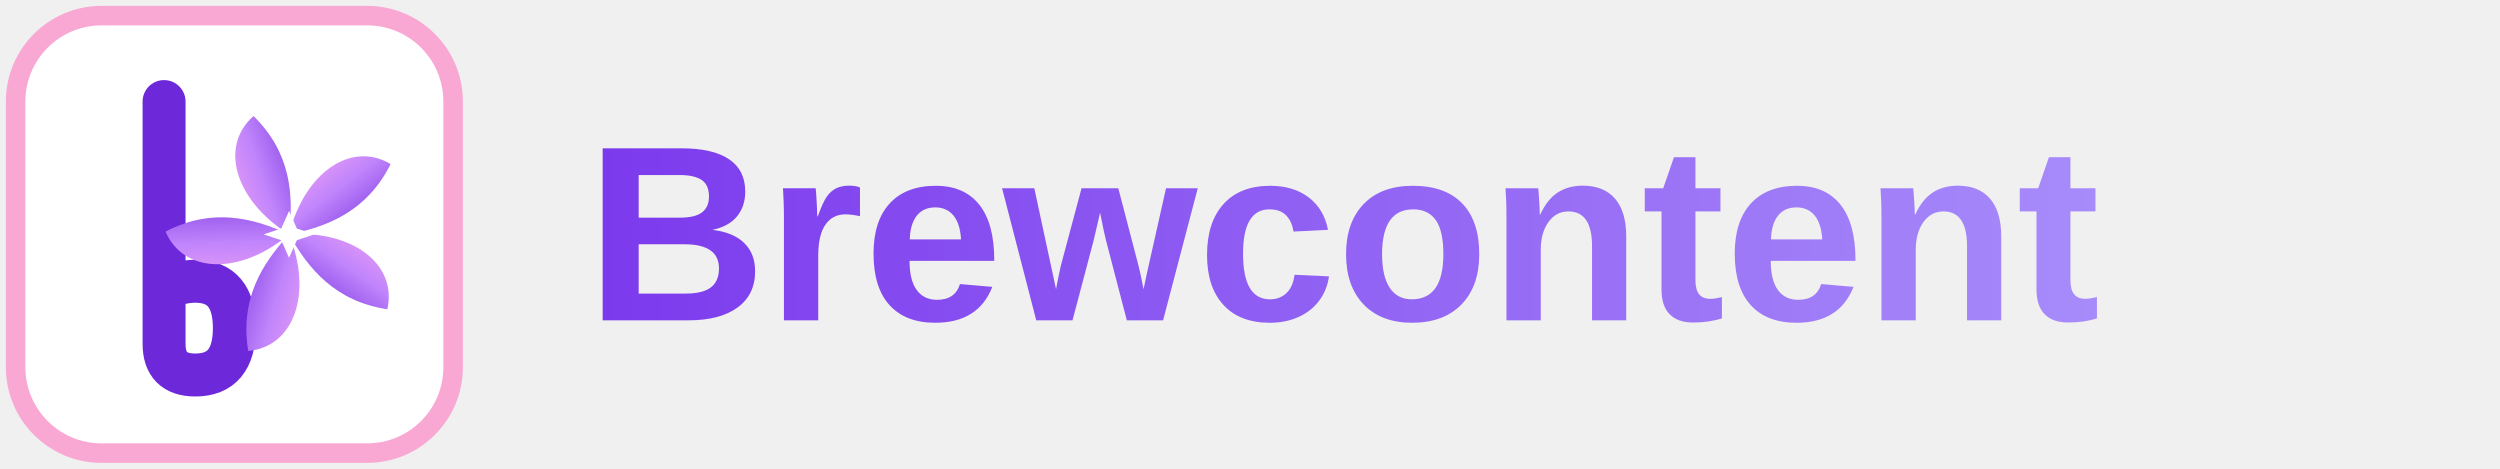
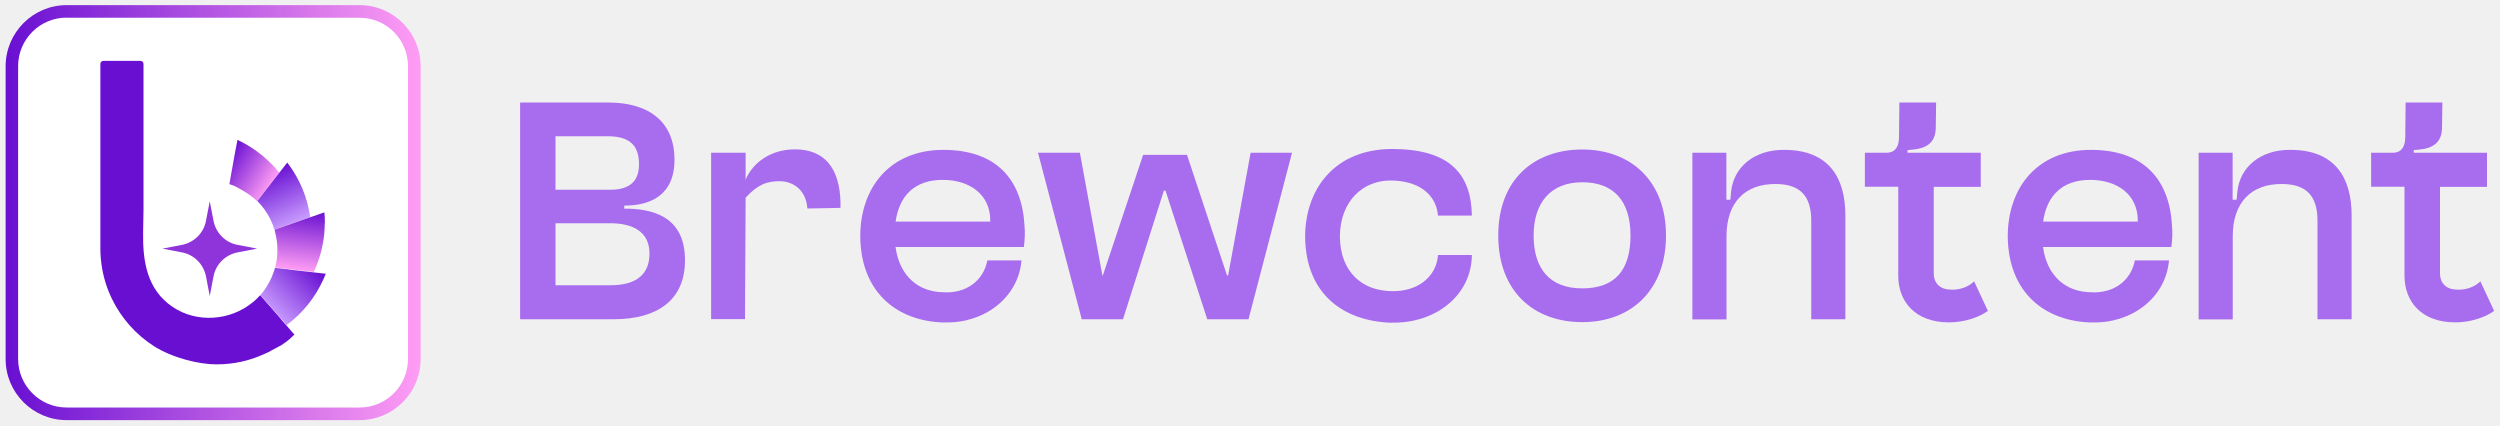
- <svg xmlns="http://www.w3.org/2000/svg" width="640" height="120" viewBox="0 0 640 120" role="img" aria-labelledby="bc-title bc-desc">
+ <svg xmlns="http://www.w3.org/2000/svg" xmlns:xlink="http://www.w3.org/1999/xlink" id="Layer_1" version="1.1" viewBox="0 0 2000 340.2">
  <defs>
-     <linearGradient id="petalGrad" x1="0%" y1="0%" x2="100%" y2="100%">
-       <stop offset="0%" stop-color="#f9a8f0" />
-       <stop offset="45%" stop-color="#c084fc" />
-       <stop offset="100%" stop-color="#6d28d9" />
+     <linearGradient id="linear-gradient" x1="4.6" y1="170.1" x2="336.6" y2="170.1" gradientUnits="userSpaceOnUse">
+       <stop offset="0" stop-color="#680fd2" />
+       <stop offset="1" stop-color="#ff9df4" />
    </linearGradient>
-     <linearGradient id="wordmarkGrad" x1="0%" y1="0%" x2="100%" y2="0%">
-       <stop offset="0%" stop-color="#7c3aed" />
-       <stop offset="100%" stop-color="#a78bfa" />
+     <linearGradient id="linear-gradient1" x1="181.2" y1="125.8" x2="217.2" y2="148.2" xlink:href="#linear-gradient" />
+     <linearGradient id="linear-gradient2" x1="214.9" y1="137.2" x2="234.8" y2="179.9" gradientUnits="userSpaceOnUse">
+       <stop offset="0" stop-color="#680fd2" />
+       <stop offset="1" stop-color="#ca9dff" />
+     </linearGradient>
+     <linearGradient id="linear-gradient3" x1="241.8" y1="167.5" x2="235.6" y2="215.9" xlink:href="#linear-gradient" />
+     <linearGradient id="linear-gradient4" x1="214.4" y1="247.9" x2="250.4" y2="211.8" gradientUnits="userSpaceOnUse">
+       <stop offset="0" stop-color="#ca9dff" />
+       <stop offset="1" stop-color="#680fd2" />
    </linearGradient>
  </defs>
-   <rect x="4" y="4" width="112" height="112" rx="22" fill="#ffffff" stroke="#f9a8d4" stroke-width="5" />
-   <path d="M42 26 L42 88 Q42 96 50 96 Q60 96 60 84 Q60 72 50 72 Q46 72 42 74" fill="none" stroke="#6d28d9" stroke-width="11" stroke-linecap="round" stroke-linejoin="round" />
-   <g transform="translate(74,60)">
-     <g id="petal-group">
-       <path d="M0,0 C 4,-16 16,-24 26,-18 C 20,-6 10,-2 0,0 Z" fill="url(#petalGrad)" />
+   <g>
+     <rect x="9.6" y="9.1" width="322" height="322" rx="43.8" ry="43.8" fill="#fff" />
+     <path d="M287.8,336.1H53.3c-26.9,0-48.8-21.9-48.8-48.8V52.9C4.6,26,26.4,4.1,53.3,4.1h234.4c26.9,0,48.8,21.9,48.8,48.8v234.4c0,26.9-21.9,48.8-48.8,48.8ZM53.3,14.1c-21.4,0-38.8,17.4-38.8,38.7v234.4c0,21.4,17.4,38.8,38.8,38.8h234.4c21.4,0,38.7-17.4,38.7-38.8V52.9c0-21.4-17.4-38.7-38.7-38.7H53.3Z" fill="url(#linear-gradient)" />
+   </g>
+   <g>
+     <g>
+       <path d="M235.7,267.5c-3.2,3.1-4.6,4.5-9.1,7.6-.4.3-.8.6-1.3.9l-8.9,4.8c-1.2.7-2.4,1.3-3.6,1.8,0,0-.1,0-.2.1h-.1c-12.4,5.9-25.6,8.8-39.4,8.8s-35.1-5.1-50-14.6c-14.5-9.3-26.1-22.4-33.6-37.9l-.2-.4c-1.2-2.5-2.2-5-3.2-7.5-3.8-10.3-5.8-21.2-5.8-32.3V51.1c0-1.3,1.1-2.4,2.4-2.4h29.7c1.3,0,2.4,1.1,2.4,2.4v116.2c-.1,7-.2,13.4-.3,18.5-.4,23.1,3,45.9,23.7,59.8,19.4,13,45.9,11,63.8-3.6,0,0,.1,0,.2-.1,2.1-1.8,4.1-3.7,6-5.8,0,0,0,0,0,0h0s.2.3.2.3l1.4,1.6,4.4,5.1,1.3,1.5.3.3.2.2s1.4,1.6,1.4,1.6l3.8,4.4.8.9,1.7,2,1.3,1.5v.2c.1,0,4.1,4.6,4.1,4.6l4.7,5.4,1.5,1.7.4.4Z" fill="#680fd2" />
+       <path d="M223.4,138.2s-10,13-15.2,19.6c-.9,1.2-1.8,2.3-2.5,3.2-6.3-6.6-17.9-12-17.9-12.1,0,0,0,0,0,0-.3-.1-.7-.3-1-.4-1.1-.4-2.2-.8-3.3-1.2,1.5-8.2,4.5-25.1,4.5-25.1l1.2-6.2.8-4.1s0,0,0,0h0c5.5,2.6,10.8,5.7,15.7,9.3h0c6.4,4.7,12.2,10.2,17.3,16.4.1.2.3.4.4.6Z" fill="url(#linear-gradient1)" />
+       <path d="M247.9,173.8h0s-5.2,1.8-5.2,1.8l-2.9,1-12.6,4.4-.6.2-4.5,1.6-2.4.8c0,.3.1.6.2.9,0-.1-.1-.3-.2-.4,0,0,0,0,0,0-.9-2.9-2-5.8-3.3-8.5h0c-2.7-5.5-6.3-10.5-10.5-14.8.7-.9,1.6-2,2.5-3.2,5.2-6.6,15.2-19.6,15.2-19.6l3.4-4.4,2.6-3.3.2-.2c.2.3.4.6.7.9,0,0,0,0,0,0,3.5,4.6,6.5,9.6,9.1,14.8t0,0c3.5,7.1,6.1,14.6,7.6,22.5.4,1.7.7,3.5.9,5.3Z" fill="url(#linear-gradient2)" />
+       <path d="M259.8,178.5h0c0,3.2-.2,6.3-.5,9.5-1.1,10.1-3.9,20.2-8.3,29.6l-9.6-1.1-1.7-.2-7.8-.9-2.1-.3h-1.2c0-.1-4.6-.7-4.6-.7l-1.6-.2-2.3-.3c1.1-4,1.7-8.1,1.8-12.4,0-.6,0-1.2,0-1.7,0-4.8-.6-9.5-1.8-13.9h0c0-.4-.1-.8-.2-1.2h0c0-.3-.1-.6-.2-1l2.4-.8,4.5-1.6.6-.2,12.6-4.4,2.9-1,5.2-1.8h0s6.7-2.3,6.7-2.3l2.9-1,2-.7c.3,2.9.4,5.8.4,8.7Z" fill="url(#linear-gradient3)" />
    </g>
-     <use href="#petal-group" transform="rotate(72)" />
-     <use href="#petal-group" transform="rotate(144)" />
-     <use href="#petal-group" transform="rotate(216)" />
-     <use href="#petal-group" transform="rotate(288)" />
-     <path d="M0,-6 L2,-1.5 L6.5,0 L2,1.5 L0,6 L-2,1.5 L-6.5,0 L-2,-1.5 Z" fill="#ffffff" />
+     <path d="M260.7,218.7c-.3.7-.5,1.3-.8,2-.4,1-.8,2-1.3,3-6.4,14.2-16.5,26.9-29.4,36.4l-4-4.6v-.2c-.1,0-1.5-1.5-1.5-1.5l-1.7-2-.8-.9-3.8-4.4h0s-1.4-1.6-1.4-1.6l-.2-.2-.3-.3-1.3-1.5-5.8-6.6-.2-.2h0s0,0,0,0h0s0,0,0,0c0,0,0,0,0,0,.3-.3.5-.6.8-.9.6-.7,1.2-1.5,1.8-2.2,0,0,0,0,0,0,3.6-4.8,6.4-10.1,8.3-15.9,0-.3.2-.6.3-.8.2-.7.4-1.4.6-2.1l2.3.3,1.6.2,4.6.6h1.2c0,.1,2.1.4,2.1.4l7.8.9,1.7.2,9.6,1.1,8.7,1h.8c0,0,.3.1.3.1Z" fill="url(#linear-gradient4)" />
  </g>
-   <text x="150" y="82" font-family="'Helvetica Neue', Arial, sans-serif" font-size="64" font-weight="700" fill="url(#wordmarkGrad)">Brewcontent</text>
+   <g>
+     <path d="M416.1,82h70.4c33.9,0,53.1,16.5,53.1,45.7s-20.2,36.8-40.2,36.8v2.4c20,0,48.3,4.5,48.6,40.7.3,32.8-22.6,47.8-57,47.8h-74.9V82ZM511.2,131.6c0-13.4-5.5-22.6-25-22.6h-41.8v42.8h43.9c16,0,22.9-7.4,22.9-20.2ZM519.6,202.8c0-17.1-12.9-24.2-31.3-24.2h-43.9v49.6h43.9c21.8,0,31.3-9.5,31.3-25.5Z" fill="#a86cef" />
+     <path d="M624.6,145c-10.8-.3-18.4,2.6-28.1,13.1l-.5,97.2h-27.1V122.2h27.6v21.5c5.5-13.1,19.7-24.4,39.9-24.2,27.6.3,36.5,20.8,36,46.8l-26.5.5c-1.1-15.2-11.6-21.5-21.3-21.8Z" fill="#a86cef" />
+     <path d="M755.4,258c-36.5-.8-66.7-22.9-67.2-68.8,0-39.4,23.9-69.3,66.5-69.3s62.8,23.9,64.9,60.4c.5,5.8.3,11-.5,17.3h-102.7c3.4,24.4,19.4,36,38.3,36.2,17.9,1.1,32-8.9,35.2-25.5h27.3c-2.6,30.5-30.7,50.7-61.7,49.6ZM792.2,177.3v-1.1c0-20-15.8-32.3-38.1-32.3s-34.7,12.6-37.6,33.4h75.6Z" fill="#a86cef" />
+     <path d="M863.9,122.2l18,98.1h.4l32.2-96.4h35.1l32,96.4h.9l18-98.1h33.1l-34.8,133.2h-33l-33.4-102.9h-1.3s-32.7,102.9-32.7,102.9h-33l-35-133.2h33.6Z" fill="#a86cef" />
+     <path d="M1113.4,258.2c-38.3-1.1-68.8-22.6-69.3-68.6,0-38.9,24.2-70.4,69.6-70.4s63.3,19.4,63.8,53.3h-27.1c-1.6-17.9-16.5-28.1-38.1-28.1s-40.2,16-40.4,44.9c.3,28.6,18.1,43.1,40.7,43.6,21.3.8,36.5-11.3,37.8-28.9h27.1c-.3,32.8-29.7,54.9-64.1,54.1Z" fill="#a86cef" />
+     <path d="M1265.8,257.7c-38.9,0-67.2-24.7-67.2-69.3s28.4-68.8,67.2-68.8,67,25.2,67,68.8-27.8,69.3-67,69.3ZM1265.8,145.8c-25.2,0-38.9,16.3-38.9,42.6s12.6,42.3,38.9,42.3,38.6-14.7,38.6-42.3-13.4-42.6-38.6-42.6Z" fill="#a86cef" />
+     <path d="M1381.1,122.2v37.6h3.2l.5-5.8c1.8-20.5,18.9-34.4,42.6-34.1,35.7,0,48.9,22.3,48.9,52.5v83h-27.3v-78.8c0-19.7-8.7-29.2-28.1-29.4-25.2-.3-39.7,15-39.7,41.8v66.5h-27.3V122.2h27.3Z" fill="#a86cef" />
+     <path d="M1491.9,149.5v-27.3h17.3c5.3,0,9.7-2.9,10-11.6l.3-28.6h29.4l-.3,20.8c-.3,11.3-7.6,15.8-17.6,16.8l-5,.5v2.1h58.6v27.3h-37.6v69.1c0,8.4,5.5,13.1,13.7,13.1,5.8.3,13.1-1.3,18.6-6.6l11,23.6c-6.6,5-18.9,9.2-31,9.2-27.3,0-40.7-16.8-40.7-37.3v-71.2h-26.8Z" fill="#a86cef" />
+     <path d="M1673.4,258c-36.5-.8-66.7-22.9-67.2-68.8,0-39.4,23.9-69.3,66.5-69.3s62.8,23.9,64.9,60.4c.5,5.8.3,11-.5,17.3h-102.7c3.4,24.4,19.4,36,38.3,36.2,17.9,1.1,32-8.9,35.2-25.5h27.3c-2.6,30.5-30.7,50.7-61.7,49.6ZM1710.2,177.3v-1.1c0-20-15.8-32.3-38.1-32.3s-34.7,12.6-37.6,33.4h75.6Z" fill="#a86cef" />
+     <path d="M1786.1,122.2v37.6h3.2l.5-5.8c1.8-20.5,18.9-34.4,42.6-34.1,35.7,0,48.9,22.3,48.9,52.5v83h-27.3v-78.8c0-19.7-8.7-29.2-28.1-29.4-25.2-.3-39.7,15-39.7,41.8v66.5h-27.3V122.2h27.3Z" fill="#a86cef" />
+     <path d="M1896.9,149.5v-27.3h17.3c5.3,0,9.7-2.9,10-11.6l.3-28.6h29.4l-.3,20.8c-.3,11.3-7.6,15.8-17.6,16.8l-5,.5v2.1h58.6v27.3h-37.6v69.1c0,8.4,5.5,13.1,13.7,13.1,5.8.3,13.1-1.3,18.6-6.6l11,23.6c-6.6,5-18.9,9.2-31,9.2-27.3,0-40.7-16.8-40.7-37.3v-71.2h-26.8Z" fill="#a86cef" />
+   </g>
+   <path d="M167.8,161l3,15.6c1.9,9.8,9.5,17.5,19.3,19.3l15.6,3-15.6,3c-9.8,1.9-17.5,9.5-19.3,19.3l-3,15.6-3-15.6c-1.9-9.8-9.5-17.5-19.3-19.3l-15.6-3,15.6-3c9.8-1.9,17.5-9.5,19.3-19.3l3-15.6Z" fill="#8f34db" />
</svg>
